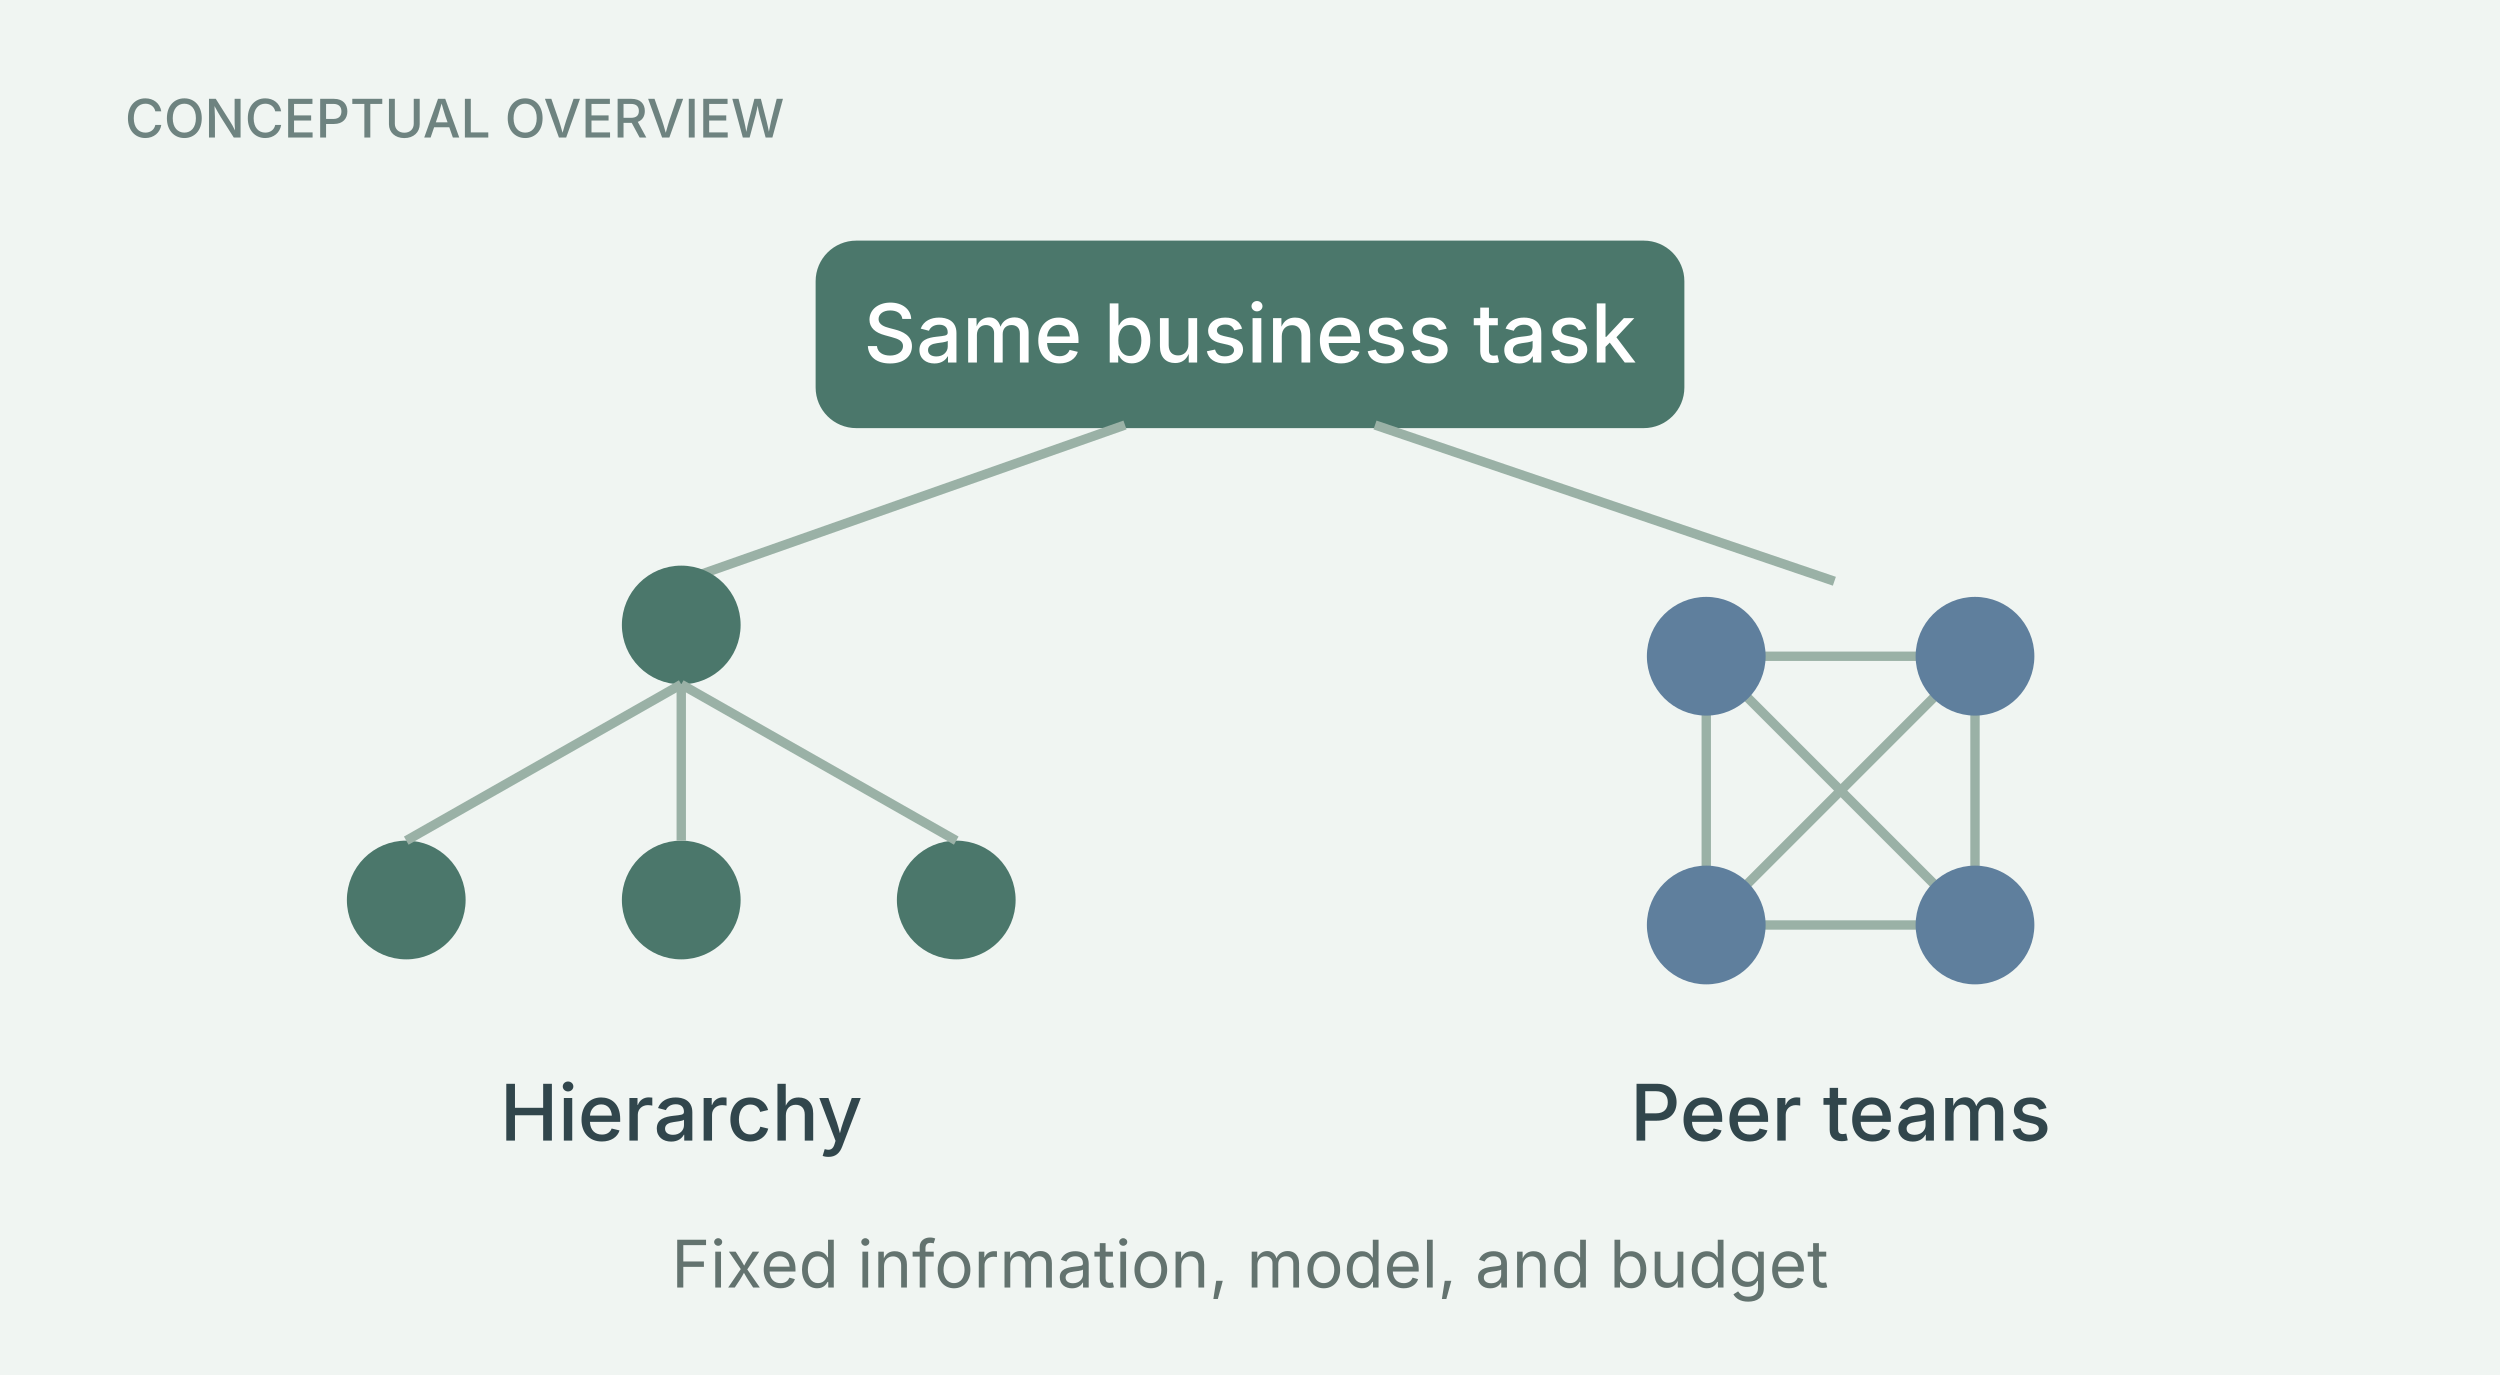
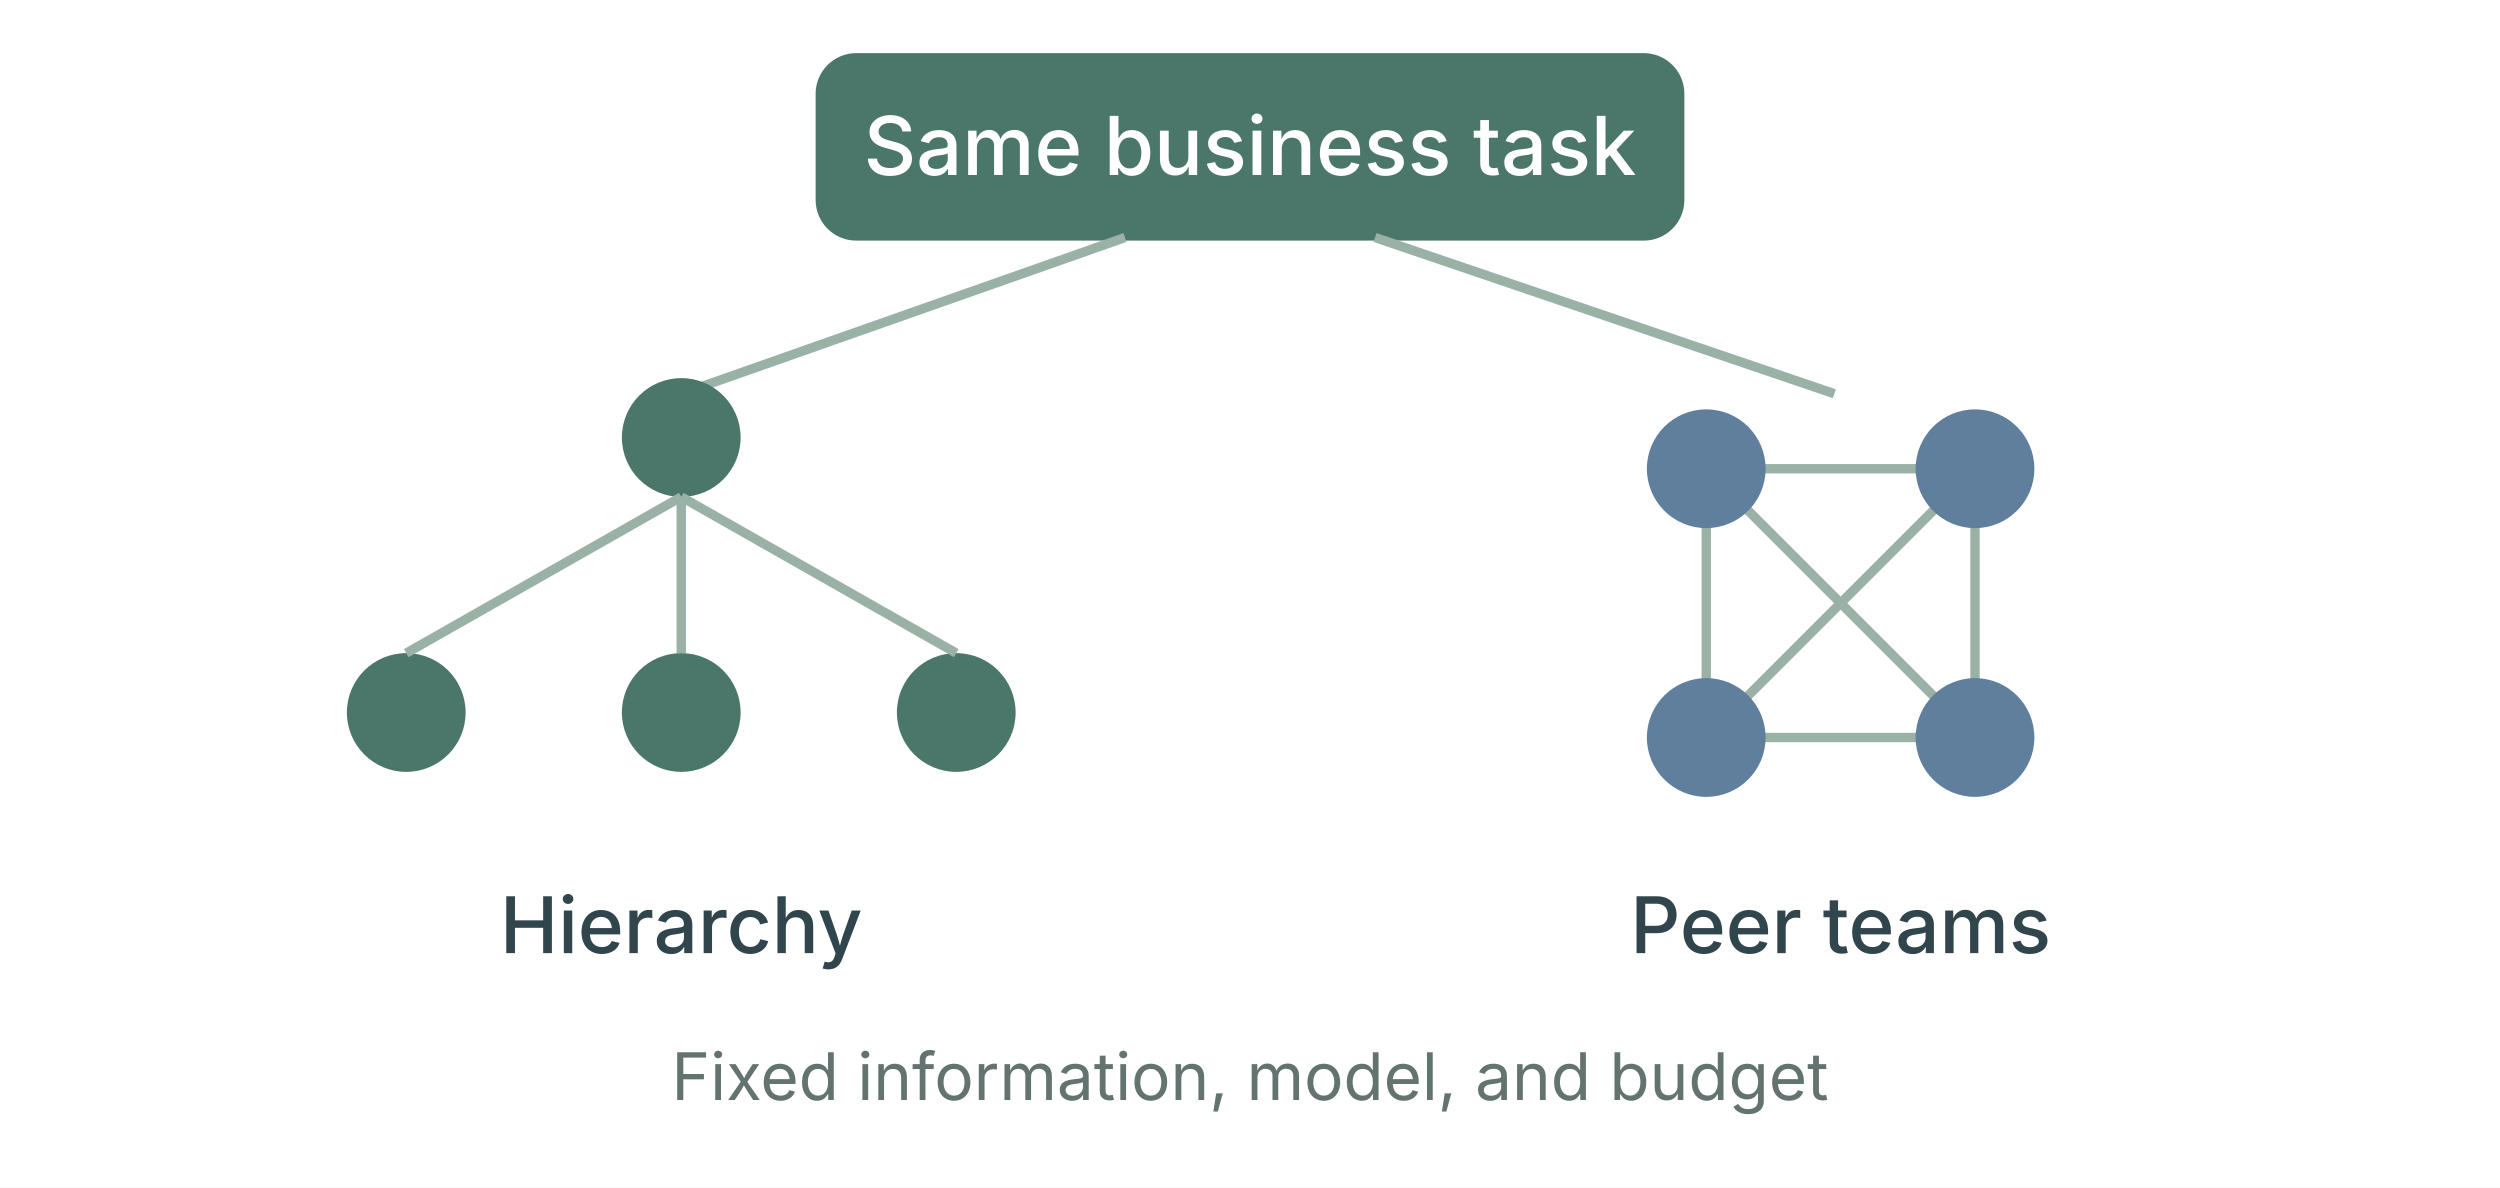
- <svg xmlns="http://www.w3.org/2000/svg" width="800" height="440" viewBox="0 0 800 440" role="img" aria-labelledby="title">
-   <rect width="800" height="440" fill="#f0f5f2" />
-   <text x="40" y="44" text-anchor="start" font-family="Inter,Arial,sans-serif" font-size="17" font-weight="500" fill="#6e8380">CONCEPTUAL OVERVIEW</text>
+ <svg xmlns="http://www.w3.org/2000/svg" width="800" height="380" viewBox="0 60 800 380" role="img" aria-labelledby="title">
+   <rect width="800" height="440" fill="#ffffff" />
  <rect x="262" y="78" width="276" height="58" rx="12" fill="#4b776b" stroke="#4b776b" stroke-width="2" />
  <text x="400" y="116" text-anchor="middle" font-family="Inter,Arial,sans-serif" font-size="26" font-weight="500" fill="#fff">Same business task</text>
  <line x1="360" y1="136" x2="218" y2="186" stroke="#9ab1a6" stroke-width="3" />
  <line x1="440" y1="136" x2="587" y2="186" stroke="#9ab1a6" stroke-width="3" />
  <circle cx="218" cy="200" r="19" fill="#4b776b" />
  <circle cx="130" cy="288" r="19" fill="#4b776b" />
  <circle cx="218" cy="288" r="19" fill="#4b776b" />
  <circle cx="306" cy="288" r="19" fill="#4b776b" />
  <line x1="218" y1="219" x2="130" y2="269" stroke="#9ab1a6" stroke-width="3" />
  <line x1="218" y1="219" x2="218" y2="269" stroke="#9ab1a6" stroke-width="3" />
  <line x1="218" y1="219" x2="306" y2="269" stroke="#9ab1a6" stroke-width="3" />
  <line x1="546" y1="210" x2="632" y2="210" stroke="#9ab1a6" stroke-width="3" />
  <line x1="632" y1="210" x2="632" y2="296" stroke="#9ab1a6" stroke-width="3" />
  <line x1="632" y1="296" x2="546" y2="296" stroke="#9ab1a6" stroke-width="3" />
  <line x1="546" y1="296" x2="546" y2="210" stroke="#9ab1a6" stroke-width="3" />
  <line x1="546" y1="210" x2="632" y2="296" stroke="#9ab1a6" stroke-width="3" />
  <line x1="632" y1="210" x2="546" y2="296" stroke="#9ab1a6" stroke-width="3" />
  <circle cx="546" cy="210" r="19" fill="#5f7f9d" />
  <circle cx="632" cy="210" r="19" fill="#5f7f9d" />
  <circle cx="546" cy="296" r="19" fill="#5f7f9d" />
  <circle cx="632" cy="296" r="19" fill="#5f7f9d" />
  <text x="218" y="365" text-anchor="middle" font-family="Inter,Arial,sans-serif" font-size="25" font-weight="500" fill="#31464c">Hierarchy</text>
  <text x="589" y="365" text-anchor="middle" font-family="Inter,Arial,sans-serif" font-size="25" font-weight="500" fill="#31464c">Peer teams</text>
  <text x="400" y="412" text-anchor="middle" font-family="Inter,Arial,sans-serif" font-size="21" font-weight="400" fill="#63736f">Fixed information, model, and budget</text>
</svg>
